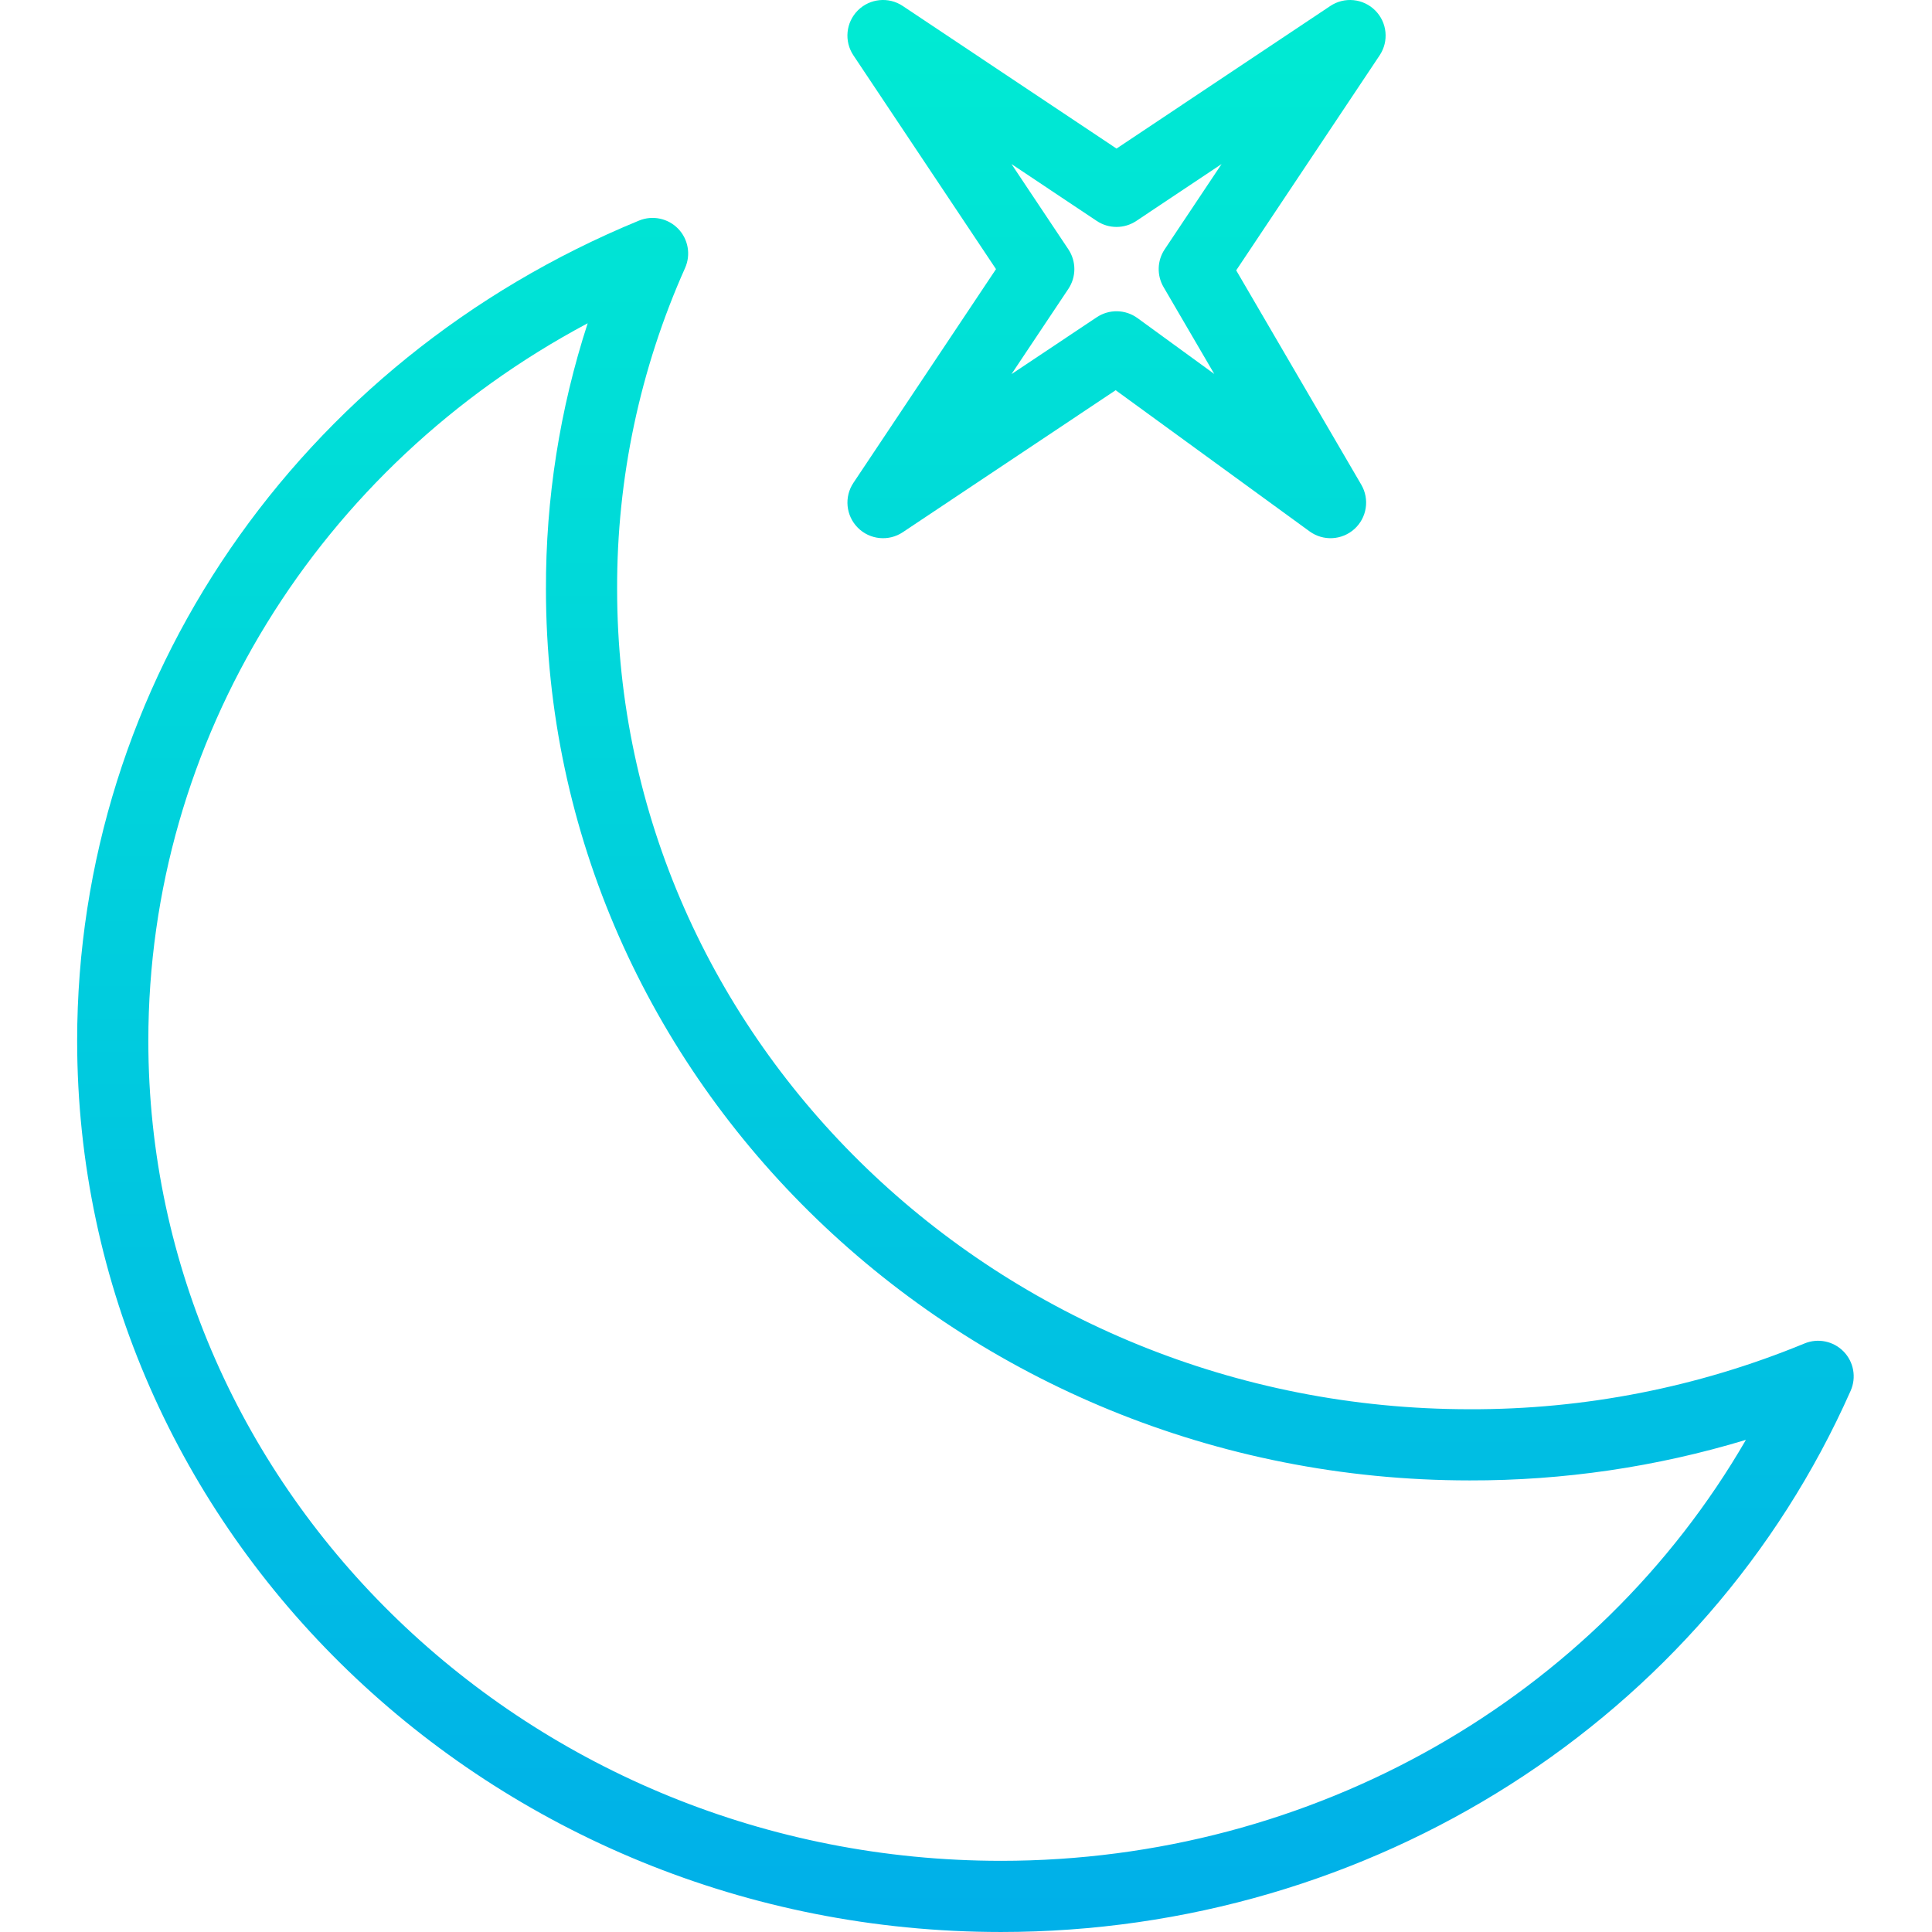
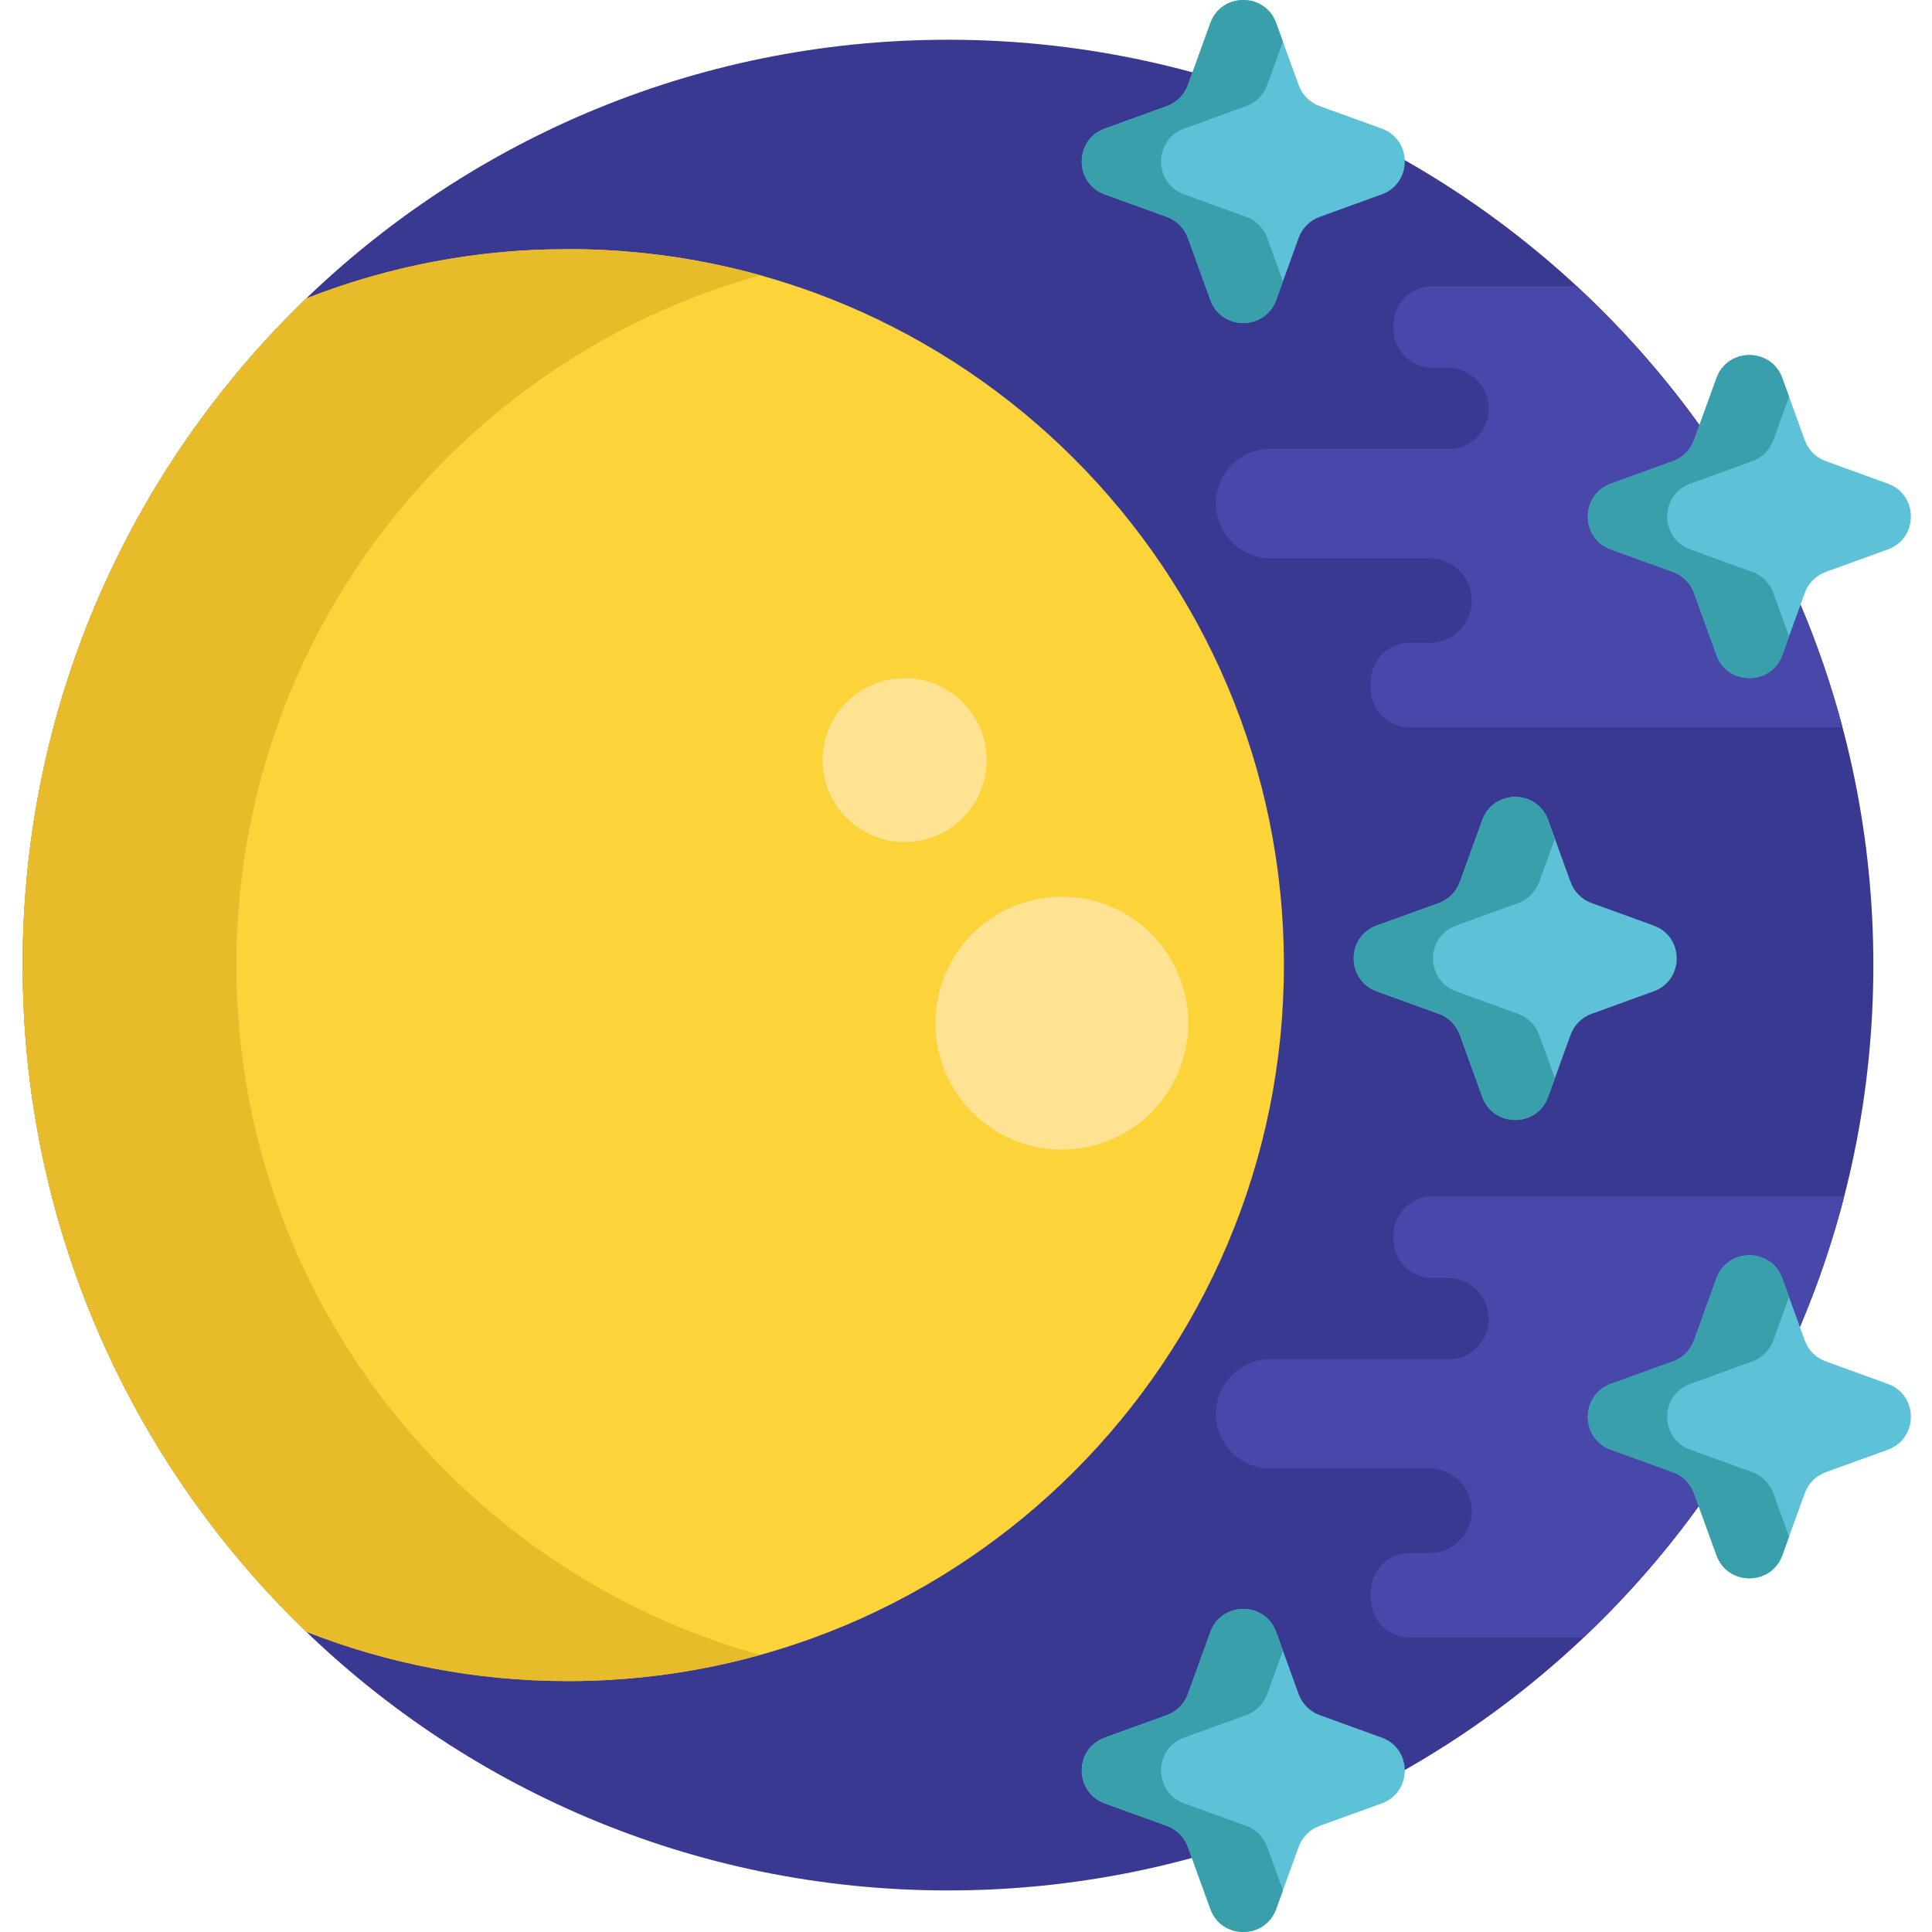
- <svg xmlns="http://www.w3.org/2000/svg" xmlns:xlink="http://www.w3.org/1999/xlink" height="434pt" viewBox="-17 0 434 434.345" width="434pt">
-   <linearGradient id="a">
-     <stop offset="0" stop-color="#00efd1" />
-     <stop offset="1" stop-color="#00acea" />
-   </linearGradient>
-   <linearGradient id="b" gradientUnits="userSpaceOnUse" x1="199.873" x2="199.873" xlink:href="#a" y1="-30.826" y2="459.668" />
-   <linearGradient id="c" gradientUnits="userSpaceOnUse" x1="233.842" x2="233.842" xlink:href="#a" y1="-30.826" y2="459.668" />
-   <path d="m388.527 302.027c-23.871 9.848-49.457 14.875-75.277 14.793-105.699 0-191.684-82.711-191.684-184.391-.074-24.875 5.133-49.48 15.281-72.188 1.328-2.988.707-6.484-1.57-8.828s-5.754-3.066-8.781-1.824c-76.738 31.547-126.324 103.922-126.324 184.379 0 110.488 93.168 200.375 207.688 200.375 83.289 0 158.27-47.762 191.023-121.676 1.324-2.988.699-6.48-1.582-8.824-2.281-2.34-5.754-3.059-8.777-1.816zm-180.668 116.316c-105.699 0-191.684-82.711-191.684-184.375 0-67.602 38.188-129.035 98.773-161.293-6.273 19.301-9.441 39.473-9.383 59.766 0 110.488 93.164 200.379 207.664 200.379 21.043.051 41.973-3.02 62.109-9.117-33.598 58.07-97.332 94.641-167.48 94.641zm0 0" fill="url(#b)" />
-   <path d="m175.691 118.652c2.695 2.699 6.926 3.117 10.098 1l47.859-31.926 43.598 31.738c3.062 2.227 7.266 2.004 10.074-.535 2.809-2.535 3.453-6.695 1.543-9.965l-28.117-48.184 32.246-48.336c2.117-3.176 1.699-7.402-1-10.098-2.695-2.699-6.922-3.117-10.094-1l-48.059 32.055-48.055-32.055c-3.172-2.121-7.402-1.703-10.102.996-2.699 2.699-3.113 6.934-.992 10.105l32.055 48.055-32.055 48.051c-2.117 3.172-1.699 7.398 1 10.098zm47.328-62.594-12.793-19.176 19.176 12.793c2.688 1.793 6.191 1.793 8.879 0l19.176-12.793-12.793 19.176c-1.695 2.543-1.793 5.832-.254 8.473l11.406 19.543-17.266-12.566c-2.711-1.973-6.359-2.047-9.148-.188l-19.176 12.789 12.793-19.172c1.789-2.688 1.789-6.191 0-8.879zm0 0" fill="url(#c)" />
+ <svg xmlns="http://www.w3.org/2000/svg" height="512pt" viewBox="-6 0 512 512.001" width="512pt">
+   <path d="m490.461 255.758c0 135.438-109.793 245.23-245.23 245.23s-245.23-109.793-245.23-245.23c0-135.434 109.793-245.227 245.23-245.227s245.23 109.793 245.23 245.227zm0 0" fill="#393991" />
+   <path d="m404.27 217.312 5.957 16.445c.938 2.586 2.977 4.621 5.562 5.559l16.441 5.961c8.156 2.953 8.156 14.488 0 17.441l-16.441 5.961c-2.586.938-4.625 2.973-5.562 5.559l-5.957 16.445c-2.957 8.152-14.488 8.152-17.445 0l-5.957-16.445c-.938-2.586-2.977-4.621-5.562-5.559l-16.441-5.961c-8.156-2.953-8.156-14.484 0-17.441l16.441-5.961c2.586-.934 4.625-2.973 5.562-5.559l5.957-16.445c2.957-8.152 14.488-8.152 17.445 0zm0 0" fill="#5dc1d8" />
+   <path d="m334.25 255.758c0-104.789-84.949-189.742-189.742-189.742-24.469 0-47.855 4.633-69.332 13.07-46.336 44.609-75.176 107.27-75.176 176.672 0 69.406 28.84 132.066 75.176 176.676 21.477 8.434 44.863 13.07 69.332 13.07 104.793 0 189.742-84.953 189.742-189.746zm0 0" fill="#fdd33a" />
+   <path d="m56.652 255.758c0-87.141 58.746-160.555 138.797-182.816-15.047-4.184-30.848-6.559-47.148-6.879-4.438.035-8.828.09-13.168.184-21.07 1.027-41.238 5.488-59.953 12.84-46.34 44.609-75.18 107.27-75.18 176.672 0 69.406 28.84 132.066 75.176 176.676 21.477 8.434 44.863 13.07 69.332 13.07 17.648 0 34.727-2.418 50.938-6.926-80.047-22.262-138.793-95.676-138.793-182.82zm0 0" fill="#e8bb2a" />
+   <path d="m308.898 271.152c0 18.5-15 33.5-33.5 33.5s-33.5-15-33.5-33.5c0-18.504 15-33.5 33.5-33.5s33.5 14.996 33.5 33.5zm0 0" fill="#ffe292" />
+   <path d="m255.48 201.434c0 12.004-9.73 21.73-21.73 21.73s-21.73-9.727-21.73-21.73c0-12 9.73-21.73 21.73-21.73s21.73 9.73 21.73 21.73zm0 0" fill="#ffe292" />
+   <path d="m332.203 6.117 5.957 16.441c.938 2.586 2.977 4.625 5.562 5.562l16.441 5.957c8.156 2.957 8.156 14.488 0 17.445l-16.441 5.957c-2.586.938-4.625 2.977-5.562 5.562l-5.957 16.441c-2.957 8.156-14.488 8.156-17.445 0l-5.957-16.441c-.938-2.586-2.977-4.625-5.562-5.562l-16.441-5.957c-8.156-2.957-8.156-14.488 0-17.445l16.441-5.957c2.586-.938 4.625-2.977 5.562-5.562l5.957-16.441c2.957-8.156 14.488-8.156 17.445 0zm0 0" fill="#5dc1d8" />
+   <path d="m332.203 432.516 5.957 16.441c.938 2.586 2.977 4.625 5.562 5.562l16.441 5.957c8.156 2.957 8.156 14.488 0 17.445l-16.441 5.957c-2.586.938-4.625 2.977-5.562 5.562l-5.957 16.441c-2.957 8.156-14.488 8.156-17.445 0l-5.957-16.441c-.938-2.586-2.977-4.625-5.562-5.562l-16.441-5.957c-8.156-2.957-8.156-14.488 0-17.445l16.441-5.957c2.586-.938 4.625-2.977 5.562-5.562l5.957-16.441c2.957-8.156 14.488-8.156 17.445 0zm0 0" fill="#5dc1d8" />
+   <g fill="#399faa">
+     <path d="m396.328 268.68-16.445-5.961c-8.152-2.953-8.152-14.484 0-17.441l16.445-5.961c2.586-.934 4.621-2.973 5.559-5.559l4.172-11.508-1.789-4.934c-2.957-8.156-14.488-8.156-17.445 0l-5.957 16.441c-.938 2.586-2.977 4.625-5.562 5.562l-16.441 5.957c-8.156 2.957-8.156 14.488 0 17.445l16.441 5.957c2.586.938 4.625 2.977 5.562 5.562l5.957 16.441c2.957 8.156 14.488 8.156 17.445 0l1.789-4.934-4.172-11.508c-.938-2.59-2.973-4.625-5.559-5.562zm0 0" />
+     <path d="m286.797 51.523 16.441 5.957c2.586.938 4.625 2.977 5.562 5.562l5.957 16.441c2.957 8.156 14.488 8.156 17.445 0l1.789-4.934-4.172-11.508c-.938-2.586-2.973-4.625-5.559-5.562l-16.445-5.957c-8.156-2.953-8.156-14.488 0-17.441l16.445-5.961c2.586-.938 4.621-2.973 5.559-5.562l4.172-11.508-1.789-4.934c-2.957-8.152-14.488-8.152-17.445 0l-5.957 16.445c-.938 2.586-2.977 4.625-5.562 5.559l-16.441 5.961c-8.156 2.953-8.156 14.484 0 17.441zm0 0" />
+     <path d="m324.258 483.879-16.441-5.957c-8.156-2.957-8.156-14.488 0-17.445l16.441-5.957c2.586-.938 4.625-2.977 5.562-5.562l4.168-11.508-1.785-4.934c-2.957-8.156-14.488-8.156-17.445 0l-5.957 16.445c-.938 2.586-2.977 4.621-5.562 5.559l-16.441 5.961c-8.156 2.953-8.156 14.484 0 17.441l16.441 5.961c2.586.934 4.625 2.973 5.562 5.559l5.957 16.445c2.957 8.152 14.488 8.152 17.445 0l1.785-4.938-4.168-11.508c-.938-2.586-2.977-4.625-5.562-5.562zm0 0" />
+   </g>
+   <path d="m482.734 317.062h-109.152c-5.691 0-10.305 4.613-10.305 10.305v1.023c0 5.691 4.613 10.301 10.305 10.301h4.125c5.969 0 10.812 4.844 10.812 10.816 0 5.332-3.863 9.754-8.941 10.641h-48.832c-8.016 0-14.512 6.5-14.512 14.516 0 8.016 6.496 14.512 14.512 14.512h42.105c6.184 0 11.199 5.016 11.199 11.199 0 6.188-5.016 11.199-11.199 11.199h-5.277c-5.691 0-10.301 4.613-10.301 10.301v1.793c0 5.691 4.609 10.305 10.301 10.305h46.098c33.023-31.227 57.379-71.52 69.062-116.91zm0 0" fill="#4848aa" />
+   <path d="m363.277 86.141v1.023c0 5.691 4.613 10.305 10.305 10.305h4.125c5.969 0 10.812 4.84 10.812 10.812 0 5.336-3.863 9.754-8.941 10.645h-48.832c-8.016 0-14.512 6.496-14.512 14.512s6.496 14.516 14.512 14.516h42.105c6.184 0 11.199 5.012 11.199 11.195 0 6.188-5.016 11.199-11.199 11.199h-5.277c-5.691 0-10.301 4.613-10.301 10.305v1.789c0 5.691 4.609 10.305 10.301 10.305h114.695c-12.066-45.523-36.898-85.844-70.434-116.91h-38.254c-5.691.004-10.305 4.613-10.305 10.305zm0 0" fill="#4848aa" />
+   <path d="m466.328 338.785 5.957 16.445c.938 2.586 2.977 4.625 5.562 5.559l16.441 5.961c8.156 2.953 8.156 14.488 0 17.441l-16.441 5.961c-2.586.938-4.625 2.973-5.562 5.559l-5.957 16.445c-2.957 8.152-14.488 8.152-17.445 0l-5.957-16.445c-.938-2.586-2.977-4.621-5.562-5.559l-16.441-5.961c-8.156-2.953-8.156-14.484 0-17.441l16.441-5.961c2.586-.934 4.625-2.973 5.562-5.559l5.957-16.445c2.957-8.152 14.488-8.152 17.445 0zm0 0" fill="#5dc1d8" />
+   <path d="m466.328 100.203 5.957 16.445c.938 2.586 2.977 4.621 5.562 5.559l16.441 5.961c8.156 2.953 8.156 14.488 0 17.441l-16.441 5.961c-2.586.938-4.625 2.973-5.562 5.559l-5.957 16.445c-2.957 8.152-14.488 8.152-17.445 0l-5.957-16.445c-.938-2.586-2.977-4.621-5.562-5.559l-16.441-5.961c-8.156-2.953-8.156-14.488 0-17.441l16.441-5.961c2.586-.934 4.625-2.973 5.562-5.559l5.957-16.445c2.957-8.152 14.488-8.152 17.445 0zm0 0" fill="#5dc1d8" />
+   <path d="m458.383 390.148-16.441-5.957c-8.156-2.953-8.156-14.488 0-17.441l16.441-5.961c2.59-.938 4.625-2.973 5.562-5.559l4.172-11.508-1.789-4.938c-2.957-8.152-14.488-8.152-17.445 0l-5.957 16.445c-.938 2.586-2.977 4.625-5.562 5.559l-16.441 5.961c-8.156 2.953-8.156 14.488 0 17.441l16.441 5.961c2.586.938 4.625 2.973 5.562 5.559l5.957 16.445c2.957 8.152 14.488 8.152 17.445 0l1.789-4.934-4.172-11.508c-.938-2.59-2.973-4.625-5.562-5.566zm0 0" fill="#399faa" />
+   <path d="m420.922 145.609 16.441 5.961c2.59.938 4.625 2.973 5.562 5.559l5.957 16.445c2.957 8.152 14.488 8.152 17.445 0l1.789-4.934-4.172-11.508c-.934-2.59-2.973-4.625-5.559-5.562l-16.445-5.957c-8.152-2.957-8.152-14.488 0-17.445l16.445-5.957c2.586-.938 4.625-2.977 5.559-5.562l4.172-11.508-1.789-4.934c-2.953-8.156-14.488-8.156-17.445 0l-5.957 16.441c-.938 2.586-2.973 4.625-5.562 5.562l-16.441 5.957c-8.156 2.953-8.156 14.488 0 17.441zm0 0" fill="#399faa" />
</svg>
